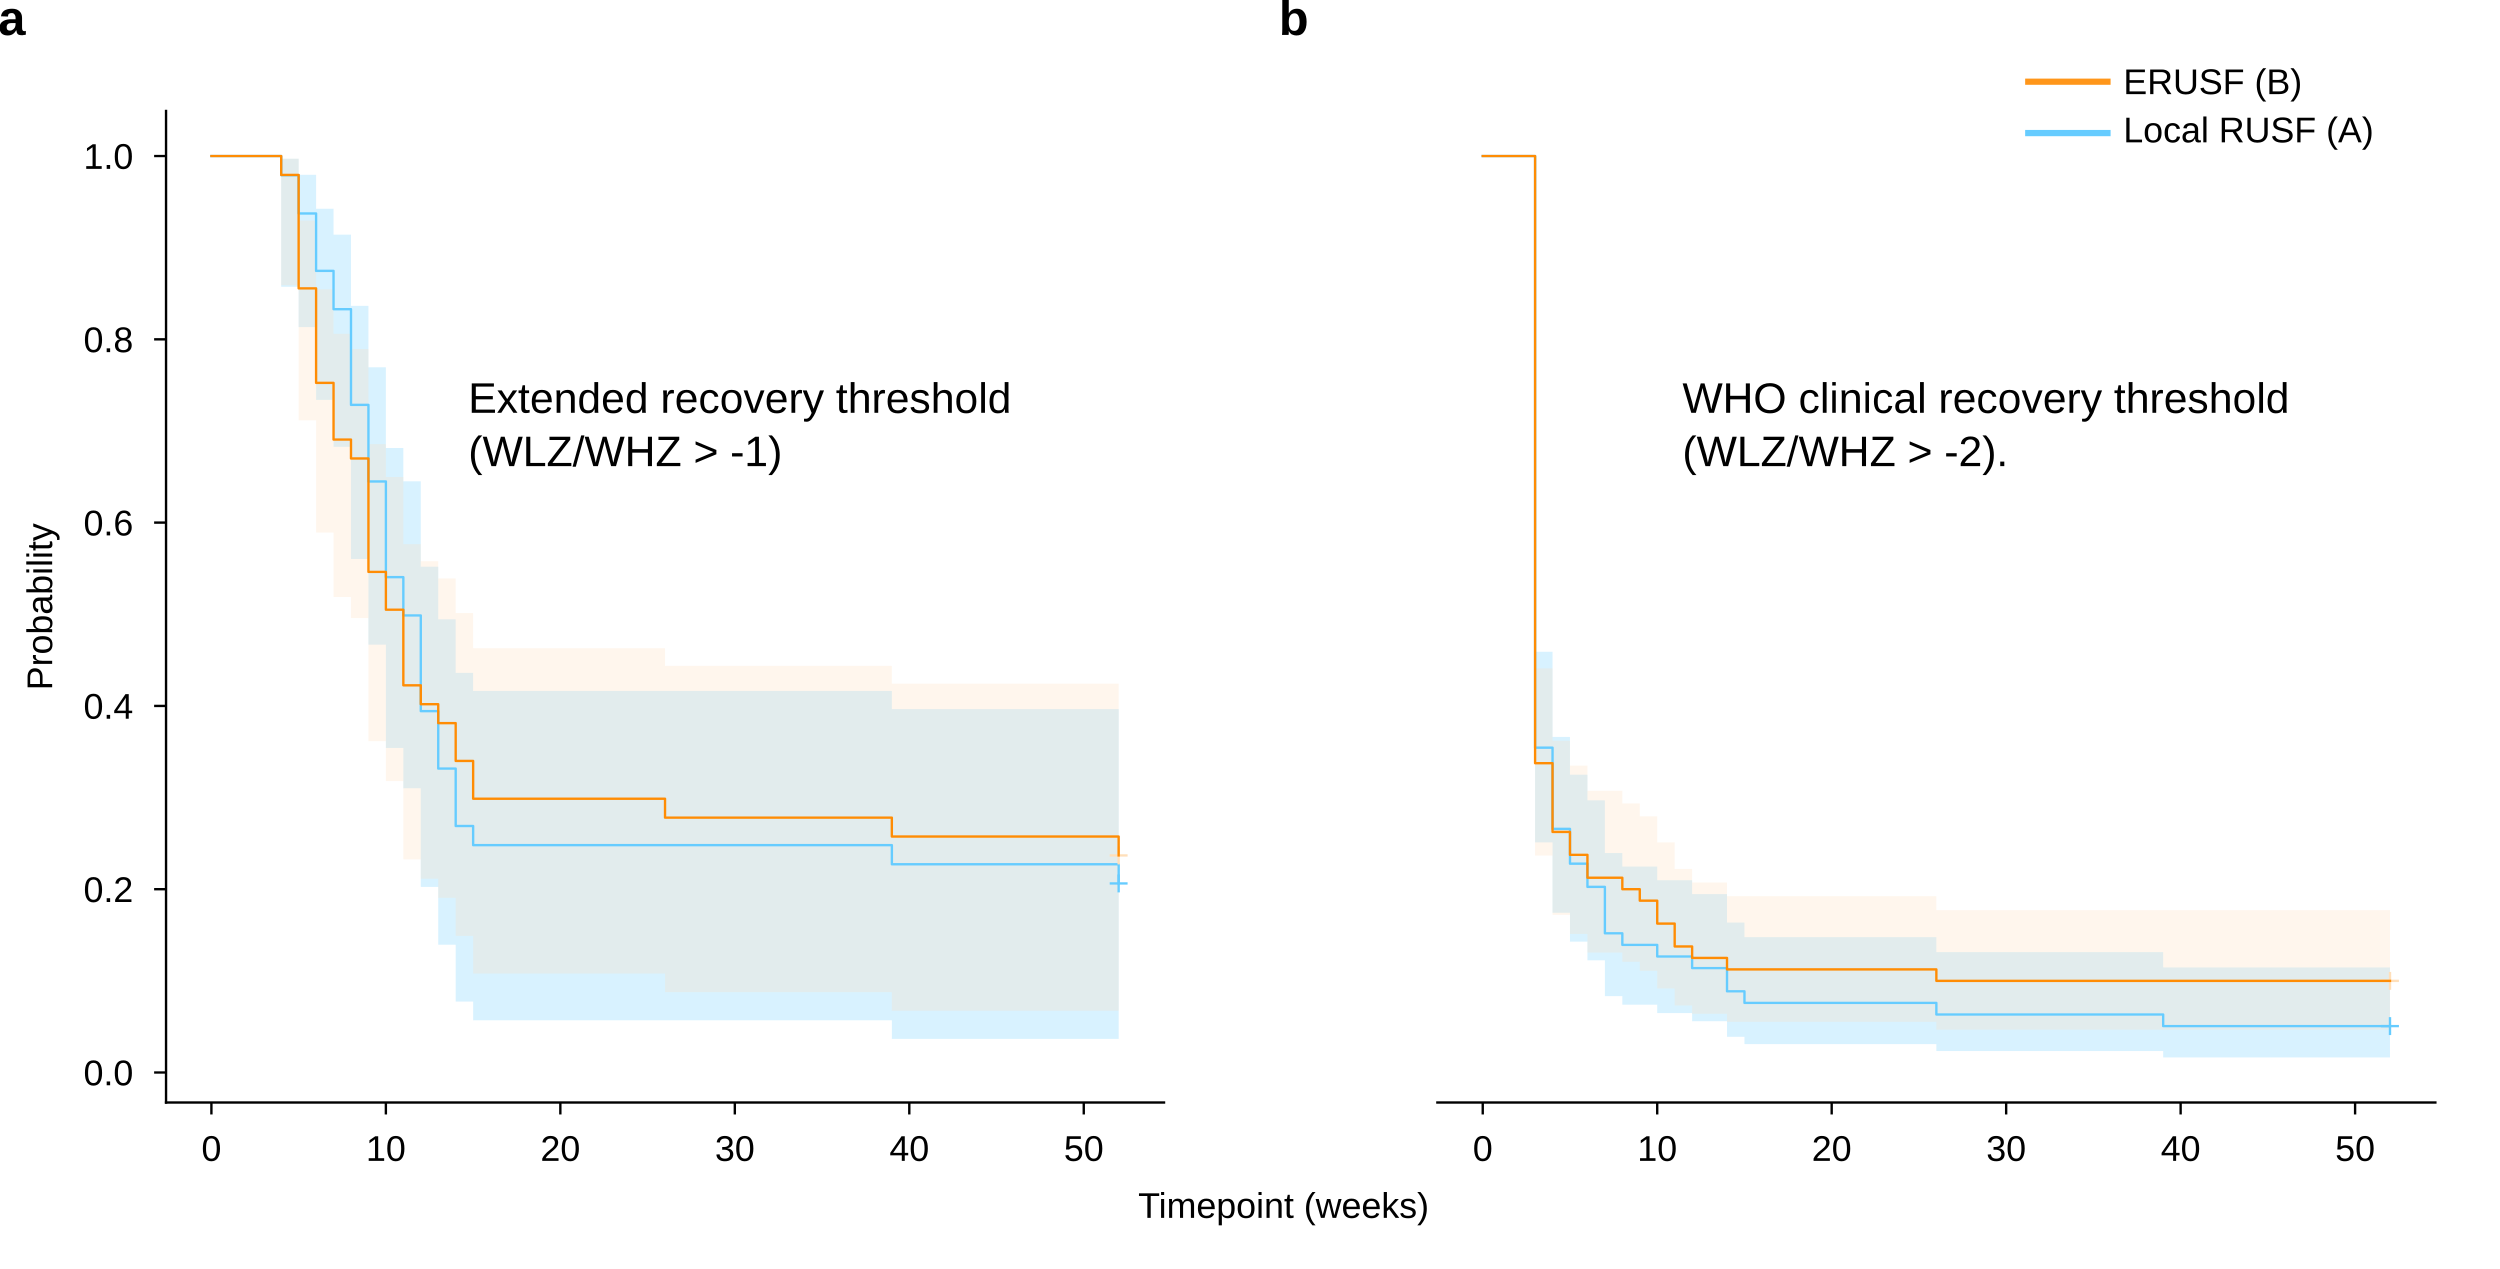
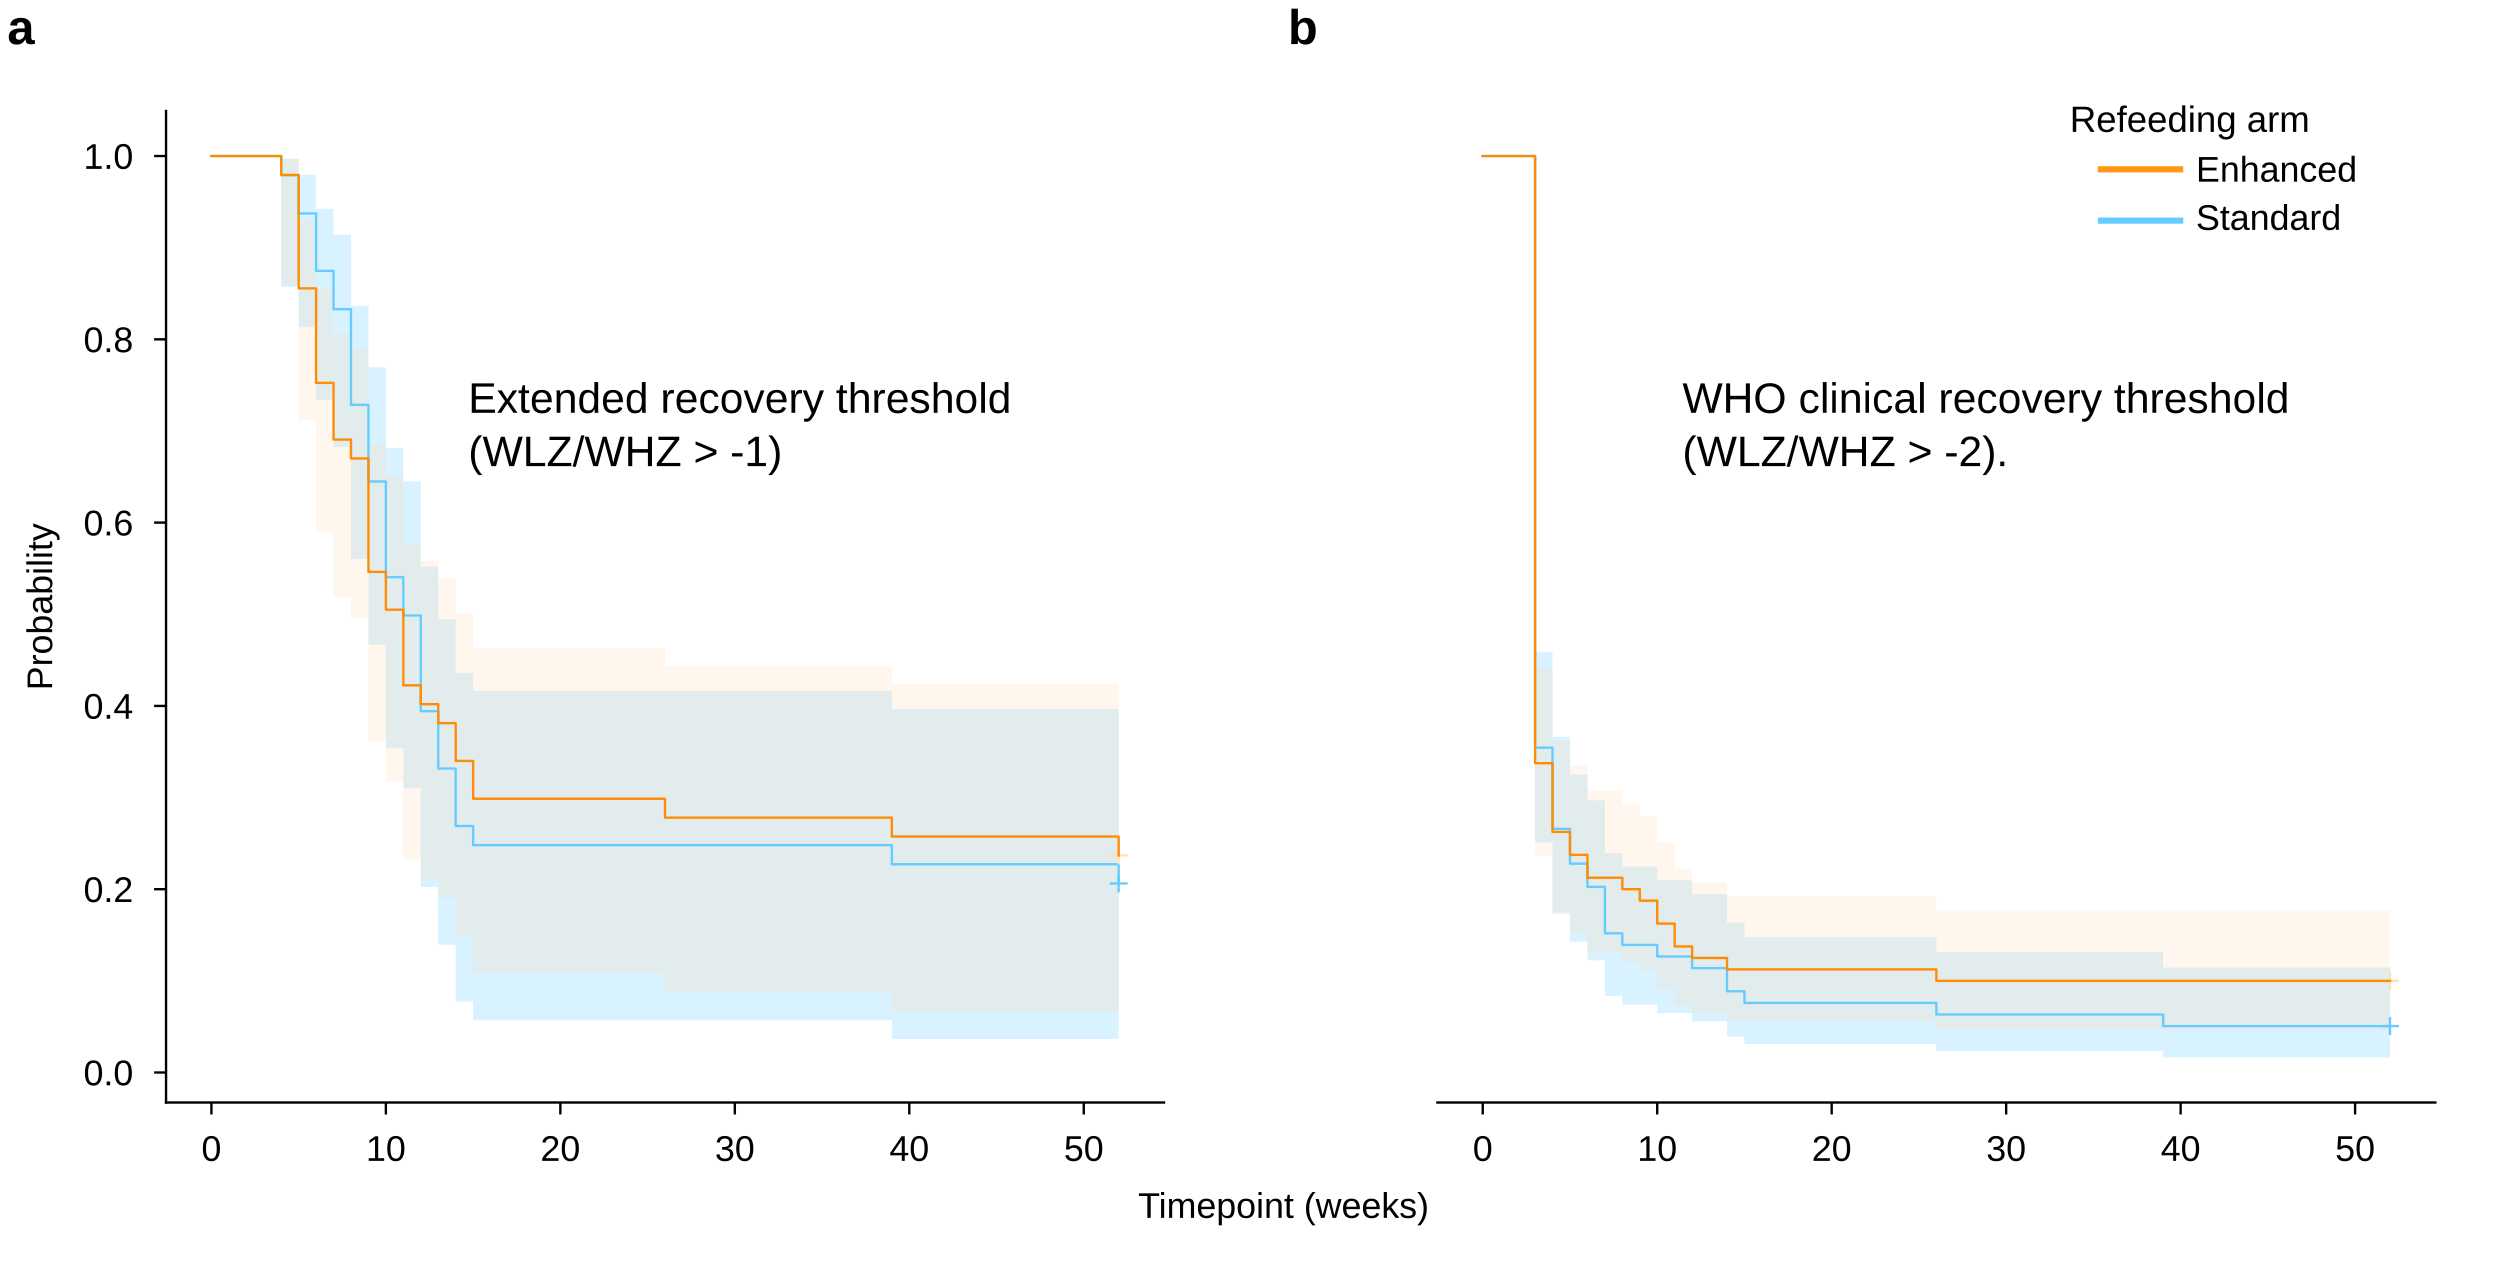
<svg xmlns="http://www.w3.org/2000/svg" width="144.636mm" height="73.38mm" viewBox="0 0 144.636 73.38" version="1.1" id="svg4546">
  <defs id="defs4543">
    <clipPath id="p12f284d9c5">
      <rect x="30.598" y="7.2" width="167.4" height="166.32" id="rect1752" />
    </clipPath>
    <clipPath id="clipPath4560">
      <rect x="30.598" y="7.2" width="167.4" height="166.32" id="rect4558" />
    </clipPath>
    <clipPath id="clipPath4564">
      <rect x="30.598" y="7.2" width="167.4" height="166.32" id="rect4562" />
    </clipPath>
    <clipPath id="clipPath4568">
      <rect x="30.598" y="7.2" width="167.4" height="166.32" id="rect4566" />
    </clipPath>
    <clipPath id="clipPath4572">
      <rect x="30.598" y="7.2" width="167.4" height="166.32" id="rect4570" />
    </clipPath>
    <clipPath id="clipPath4576">
      <rect x="30.598" y="7.2" width="167.4" height="166.32" id="rect4574" />
    </clipPath>
    <clipPath id="p95e052a810">
      <rect x="30.598" y="7.2" width="167.4" height="166.32" id="rect2008" />
    </clipPath>
    <clipPath id="clipPath4582">
      <rect x="30.598" y="7.2" width="167.4" height="166.32" id="rect4580" />
    </clipPath>
    <clipPath id="clipPath4586">
      <rect x="30.598" y="7.2" width="167.4" height="166.32" id="rect4584" />
    </clipPath>
    <clipPath id="clipPath4590">
      <rect x="30.598" y="7.2" width="167.4" height="166.32" id="rect4588" />
    </clipPath>
    <clipPath id="clipPath4594">
      <rect x="30.598" y="7.2" width="167.4" height="166.32" id="rect4592" />
    </clipPath>
    <clipPath id="clipPath4598">
      <rect x="30.598" y="7.2" width="167.4" height="166.32" id="rect4596" />
    </clipPath>
    <style type="text/css" id="style2036">*{stroke-linejoin: round; stroke-linecap: butt}</style>
    <path id="path2047" d="M 0,0 V 2" style="stroke:#000000;stroke-width:0.4" />
    <path id="path2089" d="M 0,0 H -2" style="stroke:#000000;stroke-width:0.4" />
    <path id="path2131" d="m -1.5,0 h 3 M 0,1.5 v -3" style="stroke:#66ccff;stroke-width:0.4" />
    <path id="path2139" d="m -1.5,0 h 3 M 0,1.5 v -3" style="stroke:#ffdfba;stroke-width:0.4" />
    <clipPath id="clipPath2164">
      <rect x="30.598" y="7.2" width="167.4" height="166.32" id="rect2162" />
    </clipPath>
    <path id="path2180" d="M 0,0 V 2" style="stroke:#000000;stroke-width:0.4" />
    <path id="path2270" d="m -1.5,0 h 3 M 0,1.5 v -3" style="stroke:#66ccff;stroke-width:0.4" />
    <path id="path2278" d="m -1.5,0 h 3 M 0,1.5 v -3" style="stroke:#ffdfba;stroke-width:0.4" />
    <defs id="defs1573">
      <style type="text/css" id="style5526">*{stroke-linejoin: round; stroke-linecap: butt}</style>
    </defs>
    <defs id="defs1755">
      <clipPath id="clipPath5645">
        <rect x="30.598" y="7.2" width="167.4" height="166.32" id="rect5643" />
      </clipPath>
    </defs>
  </defs>
  <g id="layer1" transform="translate(-34.3962,-12.042)">
    <g id="g1767" style="stroke-linecap:butt;stroke-linejoin:round" transform="matrix(0.3449071,0,0,0.3449071,108.2582,15.97871)">
      <path d="M 0,201.338 H 205.197 V 0 H 0 Z" style="fill:none;stroke-linecap:butt;stroke-linejoin:round" id="path1765" />
    </g>
    <g id="g2002" transform="matrix(0.3449071,0,0,0.3449071,102.9624,5.211055)" style="stroke-linecap:butt;stroke-linejoin:round">
-       <g id="g1990" style="stroke-linecap:butt;stroke-linejoin:round" transform="matrix(1.524673,0,0,2.608438,-67.35398,1.90307)">
+       <g id="g1990" style="stroke-linecap:butt;stroke-linejoin:round" transform="matrix(1.524673,0,0,2.608438,-55.16556,16.58983)">
        <path d="m 136.79,15.42 h 4.5 v 0 h 4.5 v 0" style="fill:none;stroke:#66ccff;stroke-width:0.4;stroke-linecap:square;stroke-linejoin:round" id="path1988" />
      </g>
-       <g id="g1994" style="stroke-linecap:butt;stroke-linejoin:round" transform="translate(6.777099,25.43792)">
-         <text style="font-size:6px;font-family:Arial, sans-serif;text-anchor:start;stroke-linecap:butt;stroke-linejoin:round" x="150.59" y="18.24" id="text1992">Local RUSF (A)</text>
-       </g>
-       <g id="line2d_19" style="stroke-linecap:butt;stroke-linejoin:round" transform="matrix(1.524673,0,0,2.608438,-67.35398,-33.62845)">
+       <g id="g1994" style="stroke-linecap:butt;stroke-linejoin:round" transform="translate(18.96551,40.12468)">
+         <text style="font-size:6px;font-family:Arial, sans-serif;text-anchor:start;stroke-linecap:butt;stroke-linejoin:round" x="150.59" y="18.24" id="text1992">Standard</text>
+       </g>
+       <g id="line2d_19" style="stroke-linecap:butt;stroke-linejoin:round" transform="matrix(1.524673,0,0,2.608438,-55.16556,-18.94169)">
        <path d="m 136.79,25.74 h 4.5 v 0 h 4.5 v 0" style="fill:none;stroke:#ff961a;stroke-width:0.4;stroke-linecap:square;stroke-linejoin:round;stroke-opacity:1" id="path1996" />
      </g>
-       <g id="text_17-6" style="stroke-linecap:butt;stroke-linejoin:round" transform="translate(6.777099,7.02717)">
-         <text style="font-size:6px;font-family:Arial, sans-serif;text-anchor:start;stroke-linecap:butt;stroke-linejoin:round" x="150.59" y="28.56" id="text1999">ERUSF (B)</text>
-       </g>
+       <g id="text_17-6" style="stroke-linecap:butt;stroke-linejoin:round" transform="translate(18.96551,21.71393)">
+         <text style="font-size:6px;font-family:Arial, sans-serif;text-anchor:start;stroke-linecap:butt;stroke-linejoin:round" x="150.59" y="28.56" id="text1999">Enhanced</text>
+       </g>
+       <text xml:space="preserve" style="font-size:6.137px;font-family:Arial;-inkscape-font-specification:Arial;fill:#000000;stroke-width:0.307;stroke-linecap:round;stroke-linejoin:bevel;paint-order:stroke markers fill" x="148.392" y="41.926" id="text499">
+         <tspan id="tspan497" style="font-size:6.137px;stroke-width:0.307" x="148.392" y="41.926">Refeeding arm</tspan>
+       </text>
    </g>
    <g id="figure_1-36" style="stroke-linecap:butt;stroke-linejoin:round" transform="matrix(0.3449071,0,0,0.3449071,35.36745,15.97871)">
      <g id="axes_1-5" style="stroke-linecap:butt;stroke-linejoin:round">
        <text style="font-size:6px;font-family:Arial, sans-serif;text-anchor:middle;stroke-linecap:butt;stroke-linejoin:round" x="212.488" y="192.875" id="text1644">Timepoint (weeks)</text>
      </g>
    </g>
    <g id="patch_1-7" transform="matrix(0.3449071,0,0,0.3449071,37.48411,15.97871)" style="stroke-linecap:butt;stroke-linejoin:round">
      <path d="M 0,201.338 H 205.197 V 0 H 0 Z" style="fill:none;stroke-linecap:butt;stroke-linejoin:round" id="path1575" />
    </g>
    <g id="g1173" transform="translate(69.51744)">
      <g id="patch_2-3" transform="matrix(0.3449071,0,0,0.3449071,37.48411,15.97871)" style="stroke-linecap:butt;stroke-linejoin:round">
        <path d="m 30.598,173.52 h 167.4 V 7.2 h -167.4 z" style="fill:none;stroke-linecap:butt;stroke-linejoin:round" id="path1578" />
      </g>
      <g id="FillBetweenPolyCollection_1" transform="matrix(0.3449071,0,0,0.3449071,37.48411,15.97871)" style="stroke-linecap:butt;stroke-linejoin:round">
        <path d="m 38.207,14.76 v 0 h 8.78 v 115.127 h 2.927 v 11.808 h 2.927 v 4.837 h 2.927 v 3.135 h 2.927 v 6.008 h 2.927 v 1.436 h 5.853 v 1.405 h 5.853 v 1.369 h 5.853 v 2.611 h 2.927 v 1.227 H 114.297 v 1.161 h 38.045 V 165.96 h 38.045 v 0 -15.096 0 0 h -38.045 v -2.575 H 114.297 v -2.507 H 82.105 v -2.451 h -2.927 v -4.767 h -5.853 v -2.328 h -5.853 v -2.296 h -5.853 v -2.268 h -2.927 v -8.839 h -2.927 v -4.302 h -2.927 v -6.33 H 49.913 V 97.913 H 46.986 V 14.76 Z" clip-path="url(#p12f284d9c5)" style="fill:#66ccff;fill-opacity:0.25;stroke-linecap:butt;stroke-linejoin:round" id="path1581" />
      </g>
      <g id="FillBetweenPolyCollection_2" transform="matrix(0.3449071,0,0,0.3449071,37.48411,15.97871)" style="stroke-linecap:butt;stroke-linejoin:round">
        <path d="m 38.207,14.76 v 0 h 8.78 v 117.34 h 2.927 v 9.943 h 2.927 v 3.198 h 2.927 v 3.13 h 5.853 v 1.537 h 2.927 v 1.517 h 2.927 v 2.966 h 2.927 v 2.863 h 2.927 v 1.386 h 5.853 v 1.351 H 114.297 v 1.312 h 76.091 v 0 -20.051 0 0 H 114.297 V 138.916 H 79.179 v -2.301 h -5.853 v -2.27 h -2.927 v -4.46 h -2.927 v -4.368 h -2.927 v -2.154 h -2.927 v -2.135 h -5.853 v -4.22 h -2.927 v -4.158 H 49.913 V 100.696 H 46.986 V 14.76 Z" clip-path="url(#p12f284d9c5)" style="fill:#ffdfba;fill-opacity:0.25;stroke-linecap:butt;stroke-linejoin:round" id="path1584" />
      </g>
      <g id="xtick_1-6" transform="matrix(0.3449071,0,0,0.3449071,37.48411,15.97871)" style="stroke-linecap:butt;stroke-linejoin:round">
        <g id="line2d_1-29" style="stroke-linecap:butt;stroke-linejoin:round">
          <defs id="defs1588">
            <path id="path5537" d="M 0,0 V 2" style="stroke:#000000;stroke-width:0.4" />
          </defs>
          <g id="g1592" style="stroke-linecap:butt;stroke-linejoin:round">
            <path id="use1590" d="m 38.207,173.52 v 2" style="stroke:#000000;stroke-width:0.4;stroke-linecap:butt;stroke-linejoin:round" />
          </g>
        </g>
        <g id="text_1-1" style="stroke-linecap:butt;stroke-linejoin:round">
          <text style="font-size:6px;font-family:Arial, sans-serif;text-anchor:middle;stroke-linecap:butt;stroke-linejoin:round" x="38.207" y="183.315" id="text1595">0</text>
        </g>
      </g>
      <g id="xtick_2-2" transform="matrix(0.3449071,0,0,0.3449071,37.48411,15.97871)" style="stroke-linecap:butt;stroke-linejoin:round">
        <g id="line2d_2-7" style="stroke-linecap:butt;stroke-linejoin:round">
          <g id="g1601" style="stroke-linecap:butt;stroke-linejoin:round">
            <path id="use1599" d="m 67.472,173.52 v 2" style="stroke:#000000;stroke-width:0.4;stroke-linecap:butt;stroke-linejoin:round" />
          </g>
        </g>
        <g id="text_2-0" style="stroke-linecap:butt;stroke-linejoin:round">
          <text style="font-size:6px;font-family:Arial, sans-serif;text-anchor:middle;stroke-linecap:butt;stroke-linejoin:round" x="67.472" y="183.315" id="text1604">10</text>
        </g>
      </g>
      <g id="xtick_3" transform="matrix(0.3449071,0,0,0.3449071,37.48411,15.97871)" style="stroke-linecap:butt;stroke-linejoin:round">
        <g id="line2d_3-9" style="stroke-linecap:butt;stroke-linejoin:round">
          <g id="g1610" style="stroke-linecap:butt;stroke-linejoin:round">
            <path id="use1608" d="m 96.738,173.52 v 2" style="stroke:#000000;stroke-width:0.4;stroke-linecap:butt;stroke-linejoin:round" />
          </g>
        </g>
        <g id="text_3-3" style="stroke-linecap:butt;stroke-linejoin:round">
          <text style="font-size:6px;font-family:Arial, sans-serif;text-anchor:middle;stroke-linecap:butt;stroke-linejoin:round" x="96.738" y="183.315" id="text1613">20</text>
        </g>
      </g>
      <g id="xtick_4" transform="matrix(0.3449071,0,0,0.3449071,37.48411,15.97871)" style="stroke-linecap:butt;stroke-linejoin:round">
        <g id="line2d_4-6" style="stroke-linecap:butt;stroke-linejoin:round">
          <g id="g1619" style="stroke-linecap:butt;stroke-linejoin:round">
            <path id="use1617" d="m 126.004,173.52 v 2" style="stroke:#000000;stroke-width:0.4;stroke-linecap:butt;stroke-linejoin:round" />
          </g>
        </g>
        <g id="text_4-0" style="stroke-linecap:butt;stroke-linejoin:round">
          <text style="font-size:6px;font-family:Arial, sans-serif;text-anchor:middle;stroke-linecap:butt;stroke-linejoin:round" x="126.004" y="183.315" id="text1622">30</text>
        </g>
      </g>
      <g id="xtick_5" transform="matrix(0.3449071,0,0,0.3449071,37.48411,15.97871)" style="stroke-linecap:butt;stroke-linejoin:round">
        <g id="line2d_5-6" style="stroke-linecap:butt;stroke-linejoin:round">
          <g id="g1628" style="stroke-linecap:butt;stroke-linejoin:round">
            <path id="use1626" d="m 155.27,173.52 v 2" style="stroke:#000000;stroke-width:0.4;stroke-linecap:butt;stroke-linejoin:round" />
          </g>
        </g>
        <g id="text_5-2" style="stroke-linecap:butt;stroke-linejoin:round">
          <text style="font-size:6px;font-family:Arial, sans-serif;text-anchor:middle;stroke-linecap:butt;stroke-linejoin:round" x="155.27" y="183.315" id="text1631">40</text>
        </g>
      </g>
      <g id="xtick_6" transform="matrix(0.3449071,0,0,0.3449071,37.48411,15.97871)" style="stroke-linecap:butt;stroke-linejoin:round">
        <g id="line2d_6-6" style="stroke-linecap:butt;stroke-linejoin:round">
          <g id="g1637" style="stroke-linecap:butt;stroke-linejoin:round">
            <path id="use1635" d="m 184.535,173.52 v 2" style="stroke:#000000;stroke-width:0.4;stroke-linecap:butt;stroke-linejoin:round" />
          </g>
        </g>
        <g id="text_6-1" style="stroke-linecap:butt;stroke-linejoin:round">
          <text style="font-size:6px;font-family:Arial, sans-serif;text-anchor:middle;stroke-linecap:butt;stroke-linejoin:round" x="184.535" y="183.315" id="text1640">50</text>
        </g>
      </g>
      <g id="matplotlib.axis_2-7" transform="matrix(0.3449071,0,0,0.3449071,-36.06836,15.97871)" style="stroke-linecap:butt;stroke-linejoin:round">
        <g id="ytick_1-9" style="stroke-linecap:butt;stroke-linejoin:round">
          <g id="line2d_7-2" style="stroke-linecap:butt;stroke-linejoin:round">
            <defs id="defs1649">
              <path id="path5579" d="M 0,0 H -2" style="stroke:#000000;stroke-width:0.4" />
            </defs>
            <g id="g1653" style="stroke-linecap:butt;stroke-linejoin:round">
              <path id="use1651" d="m 30.598,168.486 h -2" style="stroke:#000000;stroke-width:0.4;stroke-linecap:butt;stroke-linejoin:round" />
            </g>
          </g>
          <g id="text_8-0" style="stroke-linecap:butt;stroke-linejoin:round">
            <text style="font-size:6px;font-family:Arial, sans-serif;text-anchor:end;stroke-linecap:butt;stroke-linejoin:round" x="25.098" y="170.633" id="text1656">0.0</text>
          </g>
        </g>
        <g id="ytick_2-2" style="stroke-linecap:butt;stroke-linejoin:round">
          <g id="line2d_8-3" style="stroke-linecap:butt;stroke-linejoin:round">
            <g id="g1662" style="stroke-linecap:butt;stroke-linejoin:round">
              <path id="use1660" d="m 30.598,137.741 h -2" style="stroke:#000000;stroke-width:0.4;stroke-linecap:butt;stroke-linejoin:round" />
            </g>
          </g>
          <g id="text_9-7" style="stroke-linecap:butt;stroke-linejoin:round">
            <text style="font-size:6px;font-family:Arial, sans-serif;text-anchor:end;stroke-linecap:butt;stroke-linejoin:round" x="25.098" y="139.888" id="text1665">0.2</text>
          </g>
        </g>
        <g id="ytick_3-5" style="stroke-linecap:butt;stroke-linejoin:round">
          <g id="line2d_9-9" style="stroke-linecap:butt;stroke-linejoin:round">
            <g id="g1671" style="stroke-linecap:butt;stroke-linejoin:round">
              <path id="use1669" d="m 30.598,106.996 h -2" style="stroke:#000000;stroke-width:0.4;stroke-linecap:butt;stroke-linejoin:round" />
            </g>
          </g>
          <g id="text_10-2" style="stroke-linecap:butt;stroke-linejoin:round">
            <text style="font-size:6px;font-family:Arial, sans-serif;text-anchor:end;stroke-linecap:butt;stroke-linejoin:round" x="25.098" y="109.143" id="text1674">0.4</text>
          </g>
        </g>
        <g id="ytick_4-28" style="stroke-linecap:butt;stroke-linejoin:round">
          <g id="line2d_10-9" style="stroke-linecap:butt;stroke-linejoin:round">
            <g id="g1680" style="stroke-linecap:butt;stroke-linejoin:round">
              <path id="use1678" d="m 30.598,76.25 h -2" style="stroke:#000000;stroke-width:0.4;stroke-linecap:butt;stroke-linejoin:round" />
            </g>
          </g>
          <g id="text_11-7" style="stroke-linecap:butt;stroke-linejoin:round">
            <text style="font-size:6px;font-family:Arial, sans-serif;text-anchor:end;stroke-linecap:butt;stroke-linejoin:round" x="25.098" y="78.398" id="text1683">0.6</text>
          </g>
        </g>
        <g id="ytick_5-3" style="stroke-linecap:butt;stroke-linejoin:round">
          <g id="line2d_11-6" style="stroke-linecap:butt;stroke-linejoin:round">
            <g id="g1689" style="stroke-linecap:butt;stroke-linejoin:round">
              <path id="use1687" d="m 30.598,45.505 h -2" style="stroke:#000000;stroke-width:0.4;stroke-linecap:butt;stroke-linejoin:round" />
            </g>
          </g>
          <g id="text_12-1" style="stroke-linecap:butt;stroke-linejoin:round">
            <text style="font-size:6px;font-family:Arial, sans-serif;text-anchor:end;stroke-linecap:butt;stroke-linejoin:round" x="25.098" y="47.653" id="text1692">0.8</text>
          </g>
        </g>
        <g id="ytick_6-29" style="stroke-linecap:butt;stroke-linejoin:round">
          <g id="line2d_12-3" style="stroke-linecap:butt;stroke-linejoin:round">
            <g id="g1698" style="stroke-linecap:butt;stroke-linejoin:round">
              <path id="use1696" d="m 30.598,14.76 h -2" style="stroke:#000000;stroke-width:0.4;stroke-linecap:butt;stroke-linejoin:round" />
            </g>
          </g>
          <g id="text_13-1" style="stroke-linecap:butt;stroke-linejoin:round">
            <text style="font-size:6px;font-family:Arial, sans-serif;text-anchor:end;stroke-linecap:butt;stroke-linejoin:round" x="25.098" y="16.907" id="text1701">1.0</text>
          </g>
        </g>
        <g id="text_14-9" style="stroke-linecap:butt;stroke-linejoin:round">
          <text style="font-size:6px;font-family:Arial, sans-serif;text-anchor:middle;stroke-linecap:butt;stroke-linejoin:round" x="11.495" y="90.36" transform="rotate(-90,11.49469,90.36)" id="text1705">Probability</text>
        </g>
      </g>
      <g id="line2d_13-4" transform="matrix(0.3449071,0,0,0.3449071,37.48411,15.97871)" style="stroke-linecap:butt;stroke-linejoin:round">
        <defs id="defs1710">
          <path id="path5621" d="m -1.5,0 h 3 M 0,1.5 v -3" style="stroke:#66ccff;stroke-width:0.4" />
        </defs>
        <g clip-path="url(#p12f284d9c5)" id="g1714" style="stroke-linecap:butt;stroke-linejoin:round">
          <path id="use1712" d="m 188.888,160.702 h 3 m -1.5,1.5 v -3" style="fill:#66ccff;stroke:#66ccff;stroke-width:0.4;stroke-linecap:butt;stroke-linejoin:round" />
        </g>
      </g>
      <g id="line2d_14-7" transform="matrix(0.3449071,0,0,0.3449071,37.48411,15.97871)" style="stroke-linecap:butt;stroke-linejoin:round">
        <path d="m 38.207,14.76 h 8.78 v 99.241 h 2.927 v 13.621 h 2.927 v 5.838 h 2.927 v 3.892 h 2.927 v 7.784 h 2.927 v 1.946 h 5.853 v 1.946 h 5.853 v 1.946 h 5.853 v 3.892 h 2.927 v 1.946 H 114.297 v 1.946 h 38.045 v 1.946 h 38.045 v 0" clip-path="url(#p12f284d9c5)" style="fill:none;stroke:#66ccff;stroke-width:0.4;stroke-linecap:square;stroke-linejoin:round" id="path1717" />
      </g>
      <g id="line2d_15" transform="matrix(0.3449071,0,0,0.3449071,37.48411,15.97871)" style="stroke-linecap:butt;stroke-linejoin:round">
        <defs id="defs1721">
          <path id="path5629" d="m -1.5,0 h 3 M 0,1.5 v -3" style="stroke:#ffdfba;stroke-width:0.4" />
        </defs>
        <g clip-path="url(#p12f284d9c5)" id="g1725" style="stroke-linecap:butt;stroke-linejoin:round">
          <path id="use1723" d="m 188.888,153.113 h 3 m -1.5,1.5 v -3" style="fill:#ffdfba;stroke:#ffdfba;stroke-width:0.4;stroke-linecap:butt;stroke-linejoin:round" />
        </g>
      </g>
      <g id="line2d_16" transform="matrix(0.3449071,0,0,0.3449071,37.48411,15.97871)" style="stroke-linecap:butt;stroke-linejoin:round">
        <path d="m 38.207,14.76 h 8.78 v 101.844 h 2.927 v 11.529 h 2.927 v 3.843 h 2.927 v 3.843 h 5.853 v 1.922 h 2.927 v 1.922 h 2.927 v 3.843 h 2.927 v 3.843 h 2.927 v 1.922 h 5.853 v 1.922 H 114.297 v 1.922 h 76.091 v 0" clip-path="url(#p12f284d9c5)" style="fill:none;stroke:#ff8c04;stroke-width:0.4;stroke-linecap:square;stroke-linejoin:round;stroke-opacity:1" id="path1728" />
      </g>
      <g id="patch_3-8" transform="matrix(0.3449071,0,0,0.3449071,37.48411,15.97871)" style="stroke-linecap:butt;stroke-linejoin:round">
        <path d="M -182.655,173.52 V 7.2" style="fill:none;stroke:#000000;stroke-width:0.4;stroke-linecap:square;stroke-linejoin:miter" id="path1731" />
      </g>
      <g id="patch_4-4" transform="matrix(0.3449071,0,0,0.3449071,37.48411,15.97871)" style="stroke-linecap:butt;stroke-linejoin:round">
        <path d="m 30.598,173.52 h 167.4" style="fill:none;stroke:#000000;stroke-width:0.4;stroke-linecap:square;stroke-linejoin:miter" id="path1734" />
      </g>
      <text xml:space="preserve" style="font-weight:bold;font-size:2.469px;font-family:Arial, sans-serif;-inkscape-font-specification:'Arial, sans-serif Bold';fill:#000000;stroke:none;stroke-width:0.141;stroke-linecap:square;stroke-linejoin:round;stroke-miterlimit:4.6;stroke-dashoffset:0.373;stroke-opacity:1;stop-color:#000000" x="62.212" y="35.927" id="text3227">
        <tspan style="font-weight:normal;fill:#000000;stroke:none;stroke-width:0.141" x="62.212" y="35.927" id="tspan1279">WHO clinical recovery threshold</tspan>
        <tspan style="font-weight:normal;fill:#000000;stroke:none;stroke-width:0.141" x="62.212" y="39.014" id="tspan499">(WLZ/WHZ &gt; -2). </tspan>
      </text>
    </g>
    <g id="g404" transform="translate(-69.51744)">
      <g id="g1771" transform="matrix(0.3449071,0,0,0.3449071,102.9665,15.97871)" style="stroke-linecap:butt;stroke-linejoin:round">
        <path d="m 30.598,173.52 h 167.4 V 7.2 h -167.4 z" style="fill:none;stroke-linecap:butt;stroke-linejoin:round" id="path1769" />
      </g>
      <g id="g1775" transform="matrix(0.3449071,0,0,0.3449071,102.9665,15.97871)" style="stroke-linecap:butt;stroke-linejoin:round">
        <path d="m 38.207,14.76 v 0 h 11.706 v 21.933 h 2.927 v 6.76 h 2.927 v 12.211 h 2.927 v 7.873 h 2.927 v 18.809 h 2.927 v 14.37 h 2.927 v 17.328 h 2.927 v 6.765 h 2.927 v 16.547 h 2.927 v 9.697 h 2.927 v 9.533 h 2.927 v 3.142 h 70.238 v 3.124 h 38.045 v 3.107 -55.366 0 -3.063 h -38.045 v -3.046 H 82.105 v -3.029 H 79.179 V 92.47 H 76.252 V 83.645 H 73.325 V 69.318 H 70.399 V 63.733 H 67.472 V 50.193 H 64.546 V 39.888 H 61.619 V 27.944 H 58.693 V 23.602 H 55.766 V 17.907 H 52.839 V 15.215 H 49.913 V 14.76 Z" clip-path="url(#p95e052a810)" style="fill:#66ccff;fill-opacity:0.25;stroke-linecap:butt;stroke-linejoin:round" id="path1773" />
      </g>
      <g id="g1779" transform="matrix(0.3449071,0,0,0.3449071,102.9665,15.97871)" style="stroke-linecap:butt;stroke-linejoin:round">
        <path d="m 38.207,14.76 v 0 h 11.706 v 21.669 h 2.927 v 22.668 h 2.927 v 18.823 h 2.927 v 10.804 h 2.927 v 3.536 h 2.927 v 20.647 h 2.927 v 6.693 h 2.927 v 13.139 h 2.927 v 3.236 h 2.927 v 3.218 h 2.927 v 6.381 h 2.927 v 6.31 H 114.297 v 3.129 h 38.045 v 3.112 h 38.045 v 3.095 -54.95 0 -3.002 H 152.343 V 100.281 H 114.297 V 97.312 H 82.105 v -5.888 H 79.179 V 85.607 H 76.252 V 82.724 H 73.325 V 79.86 H 70.399 V 68.596 H 67.472 V 63.087 H 64.546 V 47.139 H 61.619 V 44.58 H 58.693 V 37.11 H 55.766 V 25.592 H 52.839 V 15.209 H 49.913 V 14.76 Z" clip-path="url(#p95e052a810)" style="fill:#ffdfba;fill-opacity:0.25;stroke-linecap:butt;stroke-linejoin:round" id="path1777" />
      </g>
      <g id="g1860" transform="matrix(0.3449071,0,0,0.3449071,102.9665,15.97871)" style="stroke-linecap:butt;stroke-linejoin:round">
        <g id="g1794" style="stroke-linecap:butt;stroke-linejoin:round">
          <g id="g1788" style="stroke-linecap:butt;stroke-linejoin:round">
            <defs id="defs1782">
              <path id="path5659" d="M 0,0 V 2" style="stroke:#000000;stroke-width:0.4" />
            </defs>
            <g id="g1786" style="stroke-linecap:butt;stroke-linejoin:round">
              <path id="use1784" d="m 38.207,173.52 v 2" style="stroke:#000000;stroke-width:0.4;stroke-linecap:butt;stroke-linejoin:round" />
            </g>
          </g>
          <g id="g1792" style="stroke-linecap:butt;stroke-linejoin:round">
            <text style="font-size:6px;font-family:Arial, sans-serif;text-anchor:middle;stroke-linecap:butt;stroke-linejoin:round" x="38.207" y="183.315" id="text1790">0</text>
          </g>
        </g>
        <g id="g1806" style="stroke-linecap:butt;stroke-linejoin:round">
          <g id="g1800" style="stroke-linecap:butt;stroke-linejoin:round">
            <g id="g1798" style="stroke-linecap:butt;stroke-linejoin:round">
              <path id="use1796" d="m 67.472,173.52 v 2" style="stroke:#000000;stroke-width:0.4;stroke-linecap:butt;stroke-linejoin:round" />
            </g>
          </g>
          <g id="g1804" style="stroke-linecap:butt;stroke-linejoin:round">
            <text style="font-size:6px;font-family:Arial, sans-serif;text-anchor:middle;stroke-linecap:butt;stroke-linejoin:round" x="67.472" y="183.315" id="text1802">10</text>
          </g>
        </g>
        <g id="g1818" style="stroke-linecap:butt;stroke-linejoin:round">
          <g id="g1812" style="stroke-linecap:butt;stroke-linejoin:round">
            <g id="g1810" style="stroke-linecap:butt;stroke-linejoin:round">
              <path id="use1808" d="m 96.738,173.52 v 2" style="stroke:#000000;stroke-width:0.4;stroke-linecap:butt;stroke-linejoin:round" />
            </g>
          </g>
          <g id="g1816" style="stroke-linecap:butt;stroke-linejoin:round">
            <text style="font-size:6px;font-family:Arial, sans-serif;text-anchor:middle;stroke-linecap:butt;stroke-linejoin:round" x="96.738" y="183.315" id="text1814">20</text>
          </g>
        </g>
        <g id="g1830" style="stroke-linecap:butt;stroke-linejoin:round">
          <g id="g1824" style="stroke-linecap:butt;stroke-linejoin:round">
            <g id="g1822" style="stroke-linecap:butt;stroke-linejoin:round">
              <path id="use1820" d="m 126.004,173.52 v 2" style="stroke:#000000;stroke-width:0.4;stroke-linecap:butt;stroke-linejoin:round" />
            </g>
          </g>
          <g id="g1828" style="stroke-linecap:butt;stroke-linejoin:round">
            <text style="font-size:6px;font-family:Arial, sans-serif;text-anchor:middle;stroke-linecap:butt;stroke-linejoin:round" x="126.004" y="183.315" id="text1826">30</text>
          </g>
        </g>
        <g id="g1842" style="stroke-linecap:butt;stroke-linejoin:round">
          <g id="g1836" style="stroke-linecap:butt;stroke-linejoin:round">
            <g id="g1834" style="stroke-linecap:butt;stroke-linejoin:round">
              <path id="use1832" d="m 155.27,173.52 v 2" style="stroke:#000000;stroke-width:0.4;stroke-linecap:butt;stroke-linejoin:round" />
            </g>
          </g>
          <g id="g1840" style="stroke-linecap:butt;stroke-linejoin:round">
            <text style="font-size:6px;font-family:Arial, sans-serif;text-anchor:middle;stroke-linecap:butt;stroke-linejoin:round" x="155.27" y="183.315" id="text1838">40</text>
          </g>
        </g>
        <g id="g1854" style="stroke-linecap:butt;stroke-linejoin:round">
          <g id="g1848" style="stroke-linecap:butt;stroke-linejoin:round">
            <g id="g1846" style="stroke-linecap:butt;stroke-linejoin:round">
              <path id="use1844" d="m 184.535,173.52 v 2" style="stroke:#000000;stroke-width:0.4;stroke-linecap:butt;stroke-linejoin:round" />
            </g>
          </g>
          <g id="g1852" style="stroke-linecap:butt;stroke-linejoin:round">
            <text style="font-size:6px;font-family:Arial, sans-serif;text-anchor:middle;stroke-linecap:butt;stroke-linejoin:round" x="184.535" y="183.315" id="text1850">50</text>
          </g>
        </g>
      </g>
      <g id="g1961" transform="matrix(0.3449071,0,0,0.3449071,102.9665,15.97871)" style="stroke-linecap:butt;stroke-linejoin:round">
        <defs id="defs1955">
          <path id="path5699" d="m -1.5,0 h 3 M 0,1.5 v -3" style="stroke:#66ccff;stroke-width:0.4" />
        </defs>
        <g clip-path="url(#p95e052a810)" id="g1959" style="stroke-linecap:butt;stroke-linejoin:round">
          <path id="use1957" d="m 188.888,136.771 h 3 m -1.5,1.5 v -3" style="fill:#66ccff;stroke:#66ccff;stroke-width:0.4;stroke-linecap:butt;stroke-linejoin:round" />
        </g>
      </g>
      <g id="g1965" transform="matrix(0.3449071,0,0,0.3449071,102.9665,15.97871)" style="stroke-linecap:butt;stroke-linejoin:round">
        <path d="m 38.207,14.76 h 11.706 v 3.211 h 2.927 v 6.422 h 2.927 v 9.632 h 2.927 v 6.422 h 2.927 v 16.054 h 2.927 v 12.843 h 2.927 v 16.054 h 2.927 v 6.422 h 2.927 v 16.054 h 2.927 v 9.632 h 2.927 v 9.632 h 2.927 v 3.211 h 70.238 v 3.211 h 38.045 v 3.211" clip-path="url(#p95e052a810)" style="fill:none;stroke:#66ccff;stroke-width:0.4;stroke-linecap:square;stroke-linejoin:round" id="path1963" />
      </g>
      <g id="g1974" transform="matrix(0.3449071,0,0,0.3449071,102.9665,15.97871)" style="stroke-linecap:butt;stroke-linejoin:round">
        <defs id="defs1968">
          <path id="path5707" d="m -1.5,0 h 3 M 0,1.5 v -3" style="stroke:#ffdfba;stroke-width:0.4" />
        </defs>
        <g clip-path="url(#p95e052a810)" id="g1972" style="stroke-linecap:butt;stroke-linejoin:round">
          <path id="use1970" d="m 188.888,132.075 h 3 m -1.5,1.5 v -3" style="fill:#ffdfba;stroke:#ffdfba;stroke-width:0.4;stroke-linecap:butt;stroke-linejoin:round" />
        </g>
      </g>
      <g id="g1978" transform="matrix(0.3449071,0,0,0.3449071,102.9665,15.97871)" style="stroke-linecap:butt;stroke-linejoin:round">
        <path d="m 38.207,14.76 h 11.706 v 3.171 h 2.927 v 19.024 h 2.927 v 15.853 h 2.927 v 9.512 h 2.927 v 3.171 h 2.927 v 19.024 h 2.927 v 6.341 h 2.927 v 12.683 h 2.927 v 3.171 h 2.927 v 3.171 h 2.927 v 6.341 h 2.927 v 6.341 H 114.297 v 3.171 h 38.045 v 3.171 h 38.045 v 3.171" clip-path="url(#p95e052a810)" style="fill:none;stroke:#ff8c04;stroke-width:0.4;stroke-linecap:square;stroke-linejoin:round;stroke-opacity:1" id="path1976" />
      </g>
      <g id="g1986" transform="matrix(0.3449071,0,0,0.3449071,102.9665,15.97871)" style="stroke-linecap:butt;stroke-linejoin:round">
        <path d="m 30.598,173.52 h 167.4" style="fill:none;stroke:#000000;stroke-width:0.4;stroke-linecap:square;stroke-linejoin:miter" id="path1984" />
      </g>
      <text xml:space="preserve" style="font-weight:bold;font-size:2.469px;font-family:Arial, sans-serif;-inkscape-font-specification:'Arial, sans-serif Bold';fill:#000000;stroke:none;stroke-width:0.141;stroke-linecap:square;stroke-linejoin:round;stroke-miterlimit:4.6;stroke-dashoffset:0.373;stroke-opacity:1;stop-color:#000000" x="131.004" y="35.927" id="text3333">
        <tspan id="tspan3331" style="font-weight:normal;fill:#000000;stroke:none;stroke-width:0.141" x="131.004" y="35.927">Extended recovery threshold</tspan>
        <tspan style="font-weight:normal;fill:#000000;stroke:none;stroke-width:0.141" x="131.004" y="39.014" id="tspan1277">(WLZ/WHZ &gt; -1)</tspan>
      </text>
    </g>
-     <text xml:space="preserve" style="font-size:2.822px;font-family:Arial, sans-serif;-inkscape-font-specification:'Arial, sans-serif';fill:#000000;stroke-width:0.141;stroke-linecap:square;stroke-linejoin:round;stroke-miterlimit:4.6;stroke-dashoffset:0.373;stop-color:#000000" x="34.296" y="14.062" id="text2365">
-       <tspan id="tspan2363" style="font-style:normal;font-variant:normal;font-weight:bold;font-stretch:normal;font-size:2.822px;font-family:Arial, sans-serif;-inkscape-font-specification:'Arial, sans-serif Bold';stroke-width:0.141" x="34.296" y="14.062">a</tspan>
+     <text xml:space="preserve" style="font-size:2.822px;font-family:Arial, sans-serif;-inkscape-font-specification:'Arial, sans-serif';fill:#000000;stroke-width:0.141;stroke-linecap:square;stroke-linejoin:round;stroke-miterlimit:4.6;stroke-dashoffset:0.373;stop-color:#000000" x="34.825" y="14.591" id="text2365">
+       <tspan id="tspan2363" style="font-style:normal;font-variant:normal;font-weight:bold;font-stretch:normal;font-size:2.822px;font-family:Arial, sans-serif;-inkscape-font-specification:'Arial, sans-serif Bold';stroke-width:0.141" x="34.825" y="14.591">a</tspan>
    </text>
-     <text xml:space="preserve" style="font-size:2.822px;font-family:Arial, sans-serif;-inkscape-font-specification:'Arial, sans-serif';fill:#000000;stroke-width:0.141;stroke-linecap:square;stroke-linejoin:round;stroke-miterlimit:4.6;stroke-dashoffset:0.373;stop-color:#000000" x="108.379" y="14.062" id="text5984">
-       <tspan id="tspan5982" style="font-style:normal;font-variant:normal;font-weight:bold;font-stretch:normal;font-size:2.822px;font-family:Arial, sans-serif;-inkscape-font-specification:'Arial, sans-serif Bold';stroke-width:0.141" x="108.379" y="14.062">b</tspan>
+     <text xml:space="preserve" style="font-size:2.822px;font-family:Arial, sans-serif;-inkscape-font-specification:'Arial, sans-serif';fill:#000000;stroke-width:0.141;stroke-linecap:square;stroke-linejoin:round;stroke-miterlimit:4.6;stroke-dashoffset:0.373;stop-color:#000000" x="108.908" y="14.591" id="text5984">
+       <tspan id="tspan5982" style="font-style:normal;font-variant:normal;font-weight:bold;font-stretch:normal;font-size:2.822px;font-family:Arial, sans-serif;-inkscape-font-specification:'Arial, sans-serif Bold';stroke-width:0.141" x="108.908" y="14.591">b</tspan>
    </text>
  </g>
</svg>
